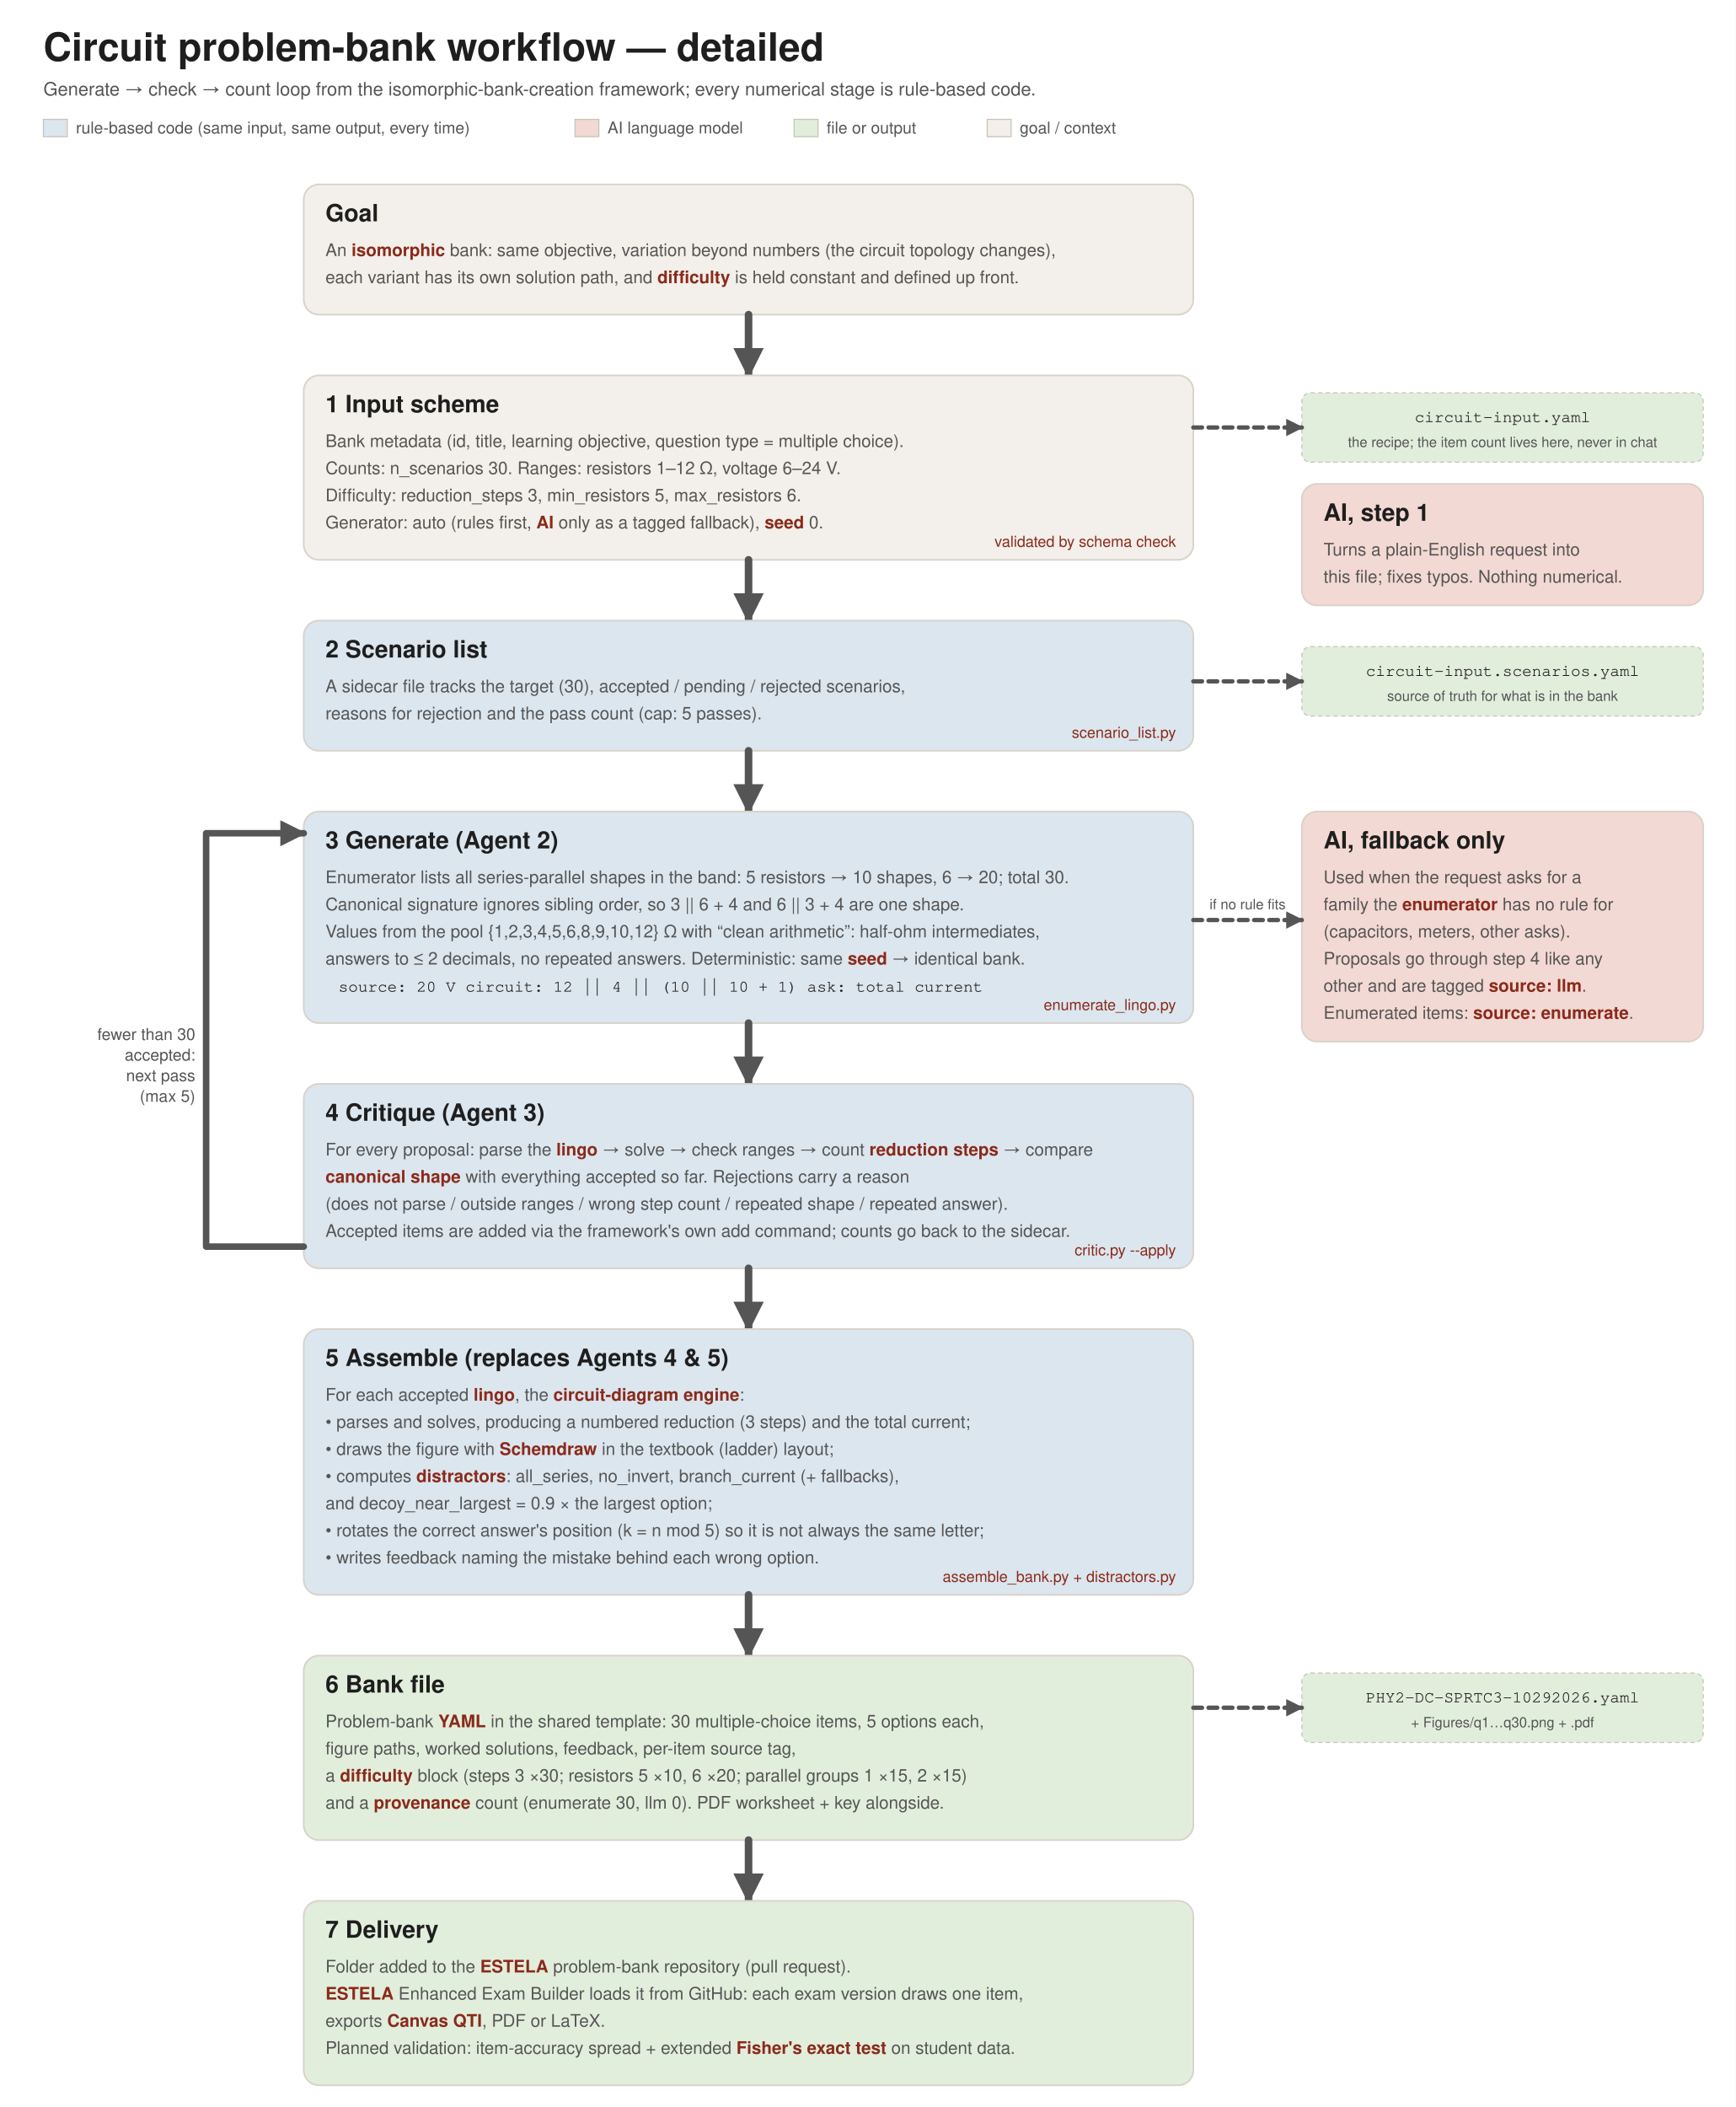
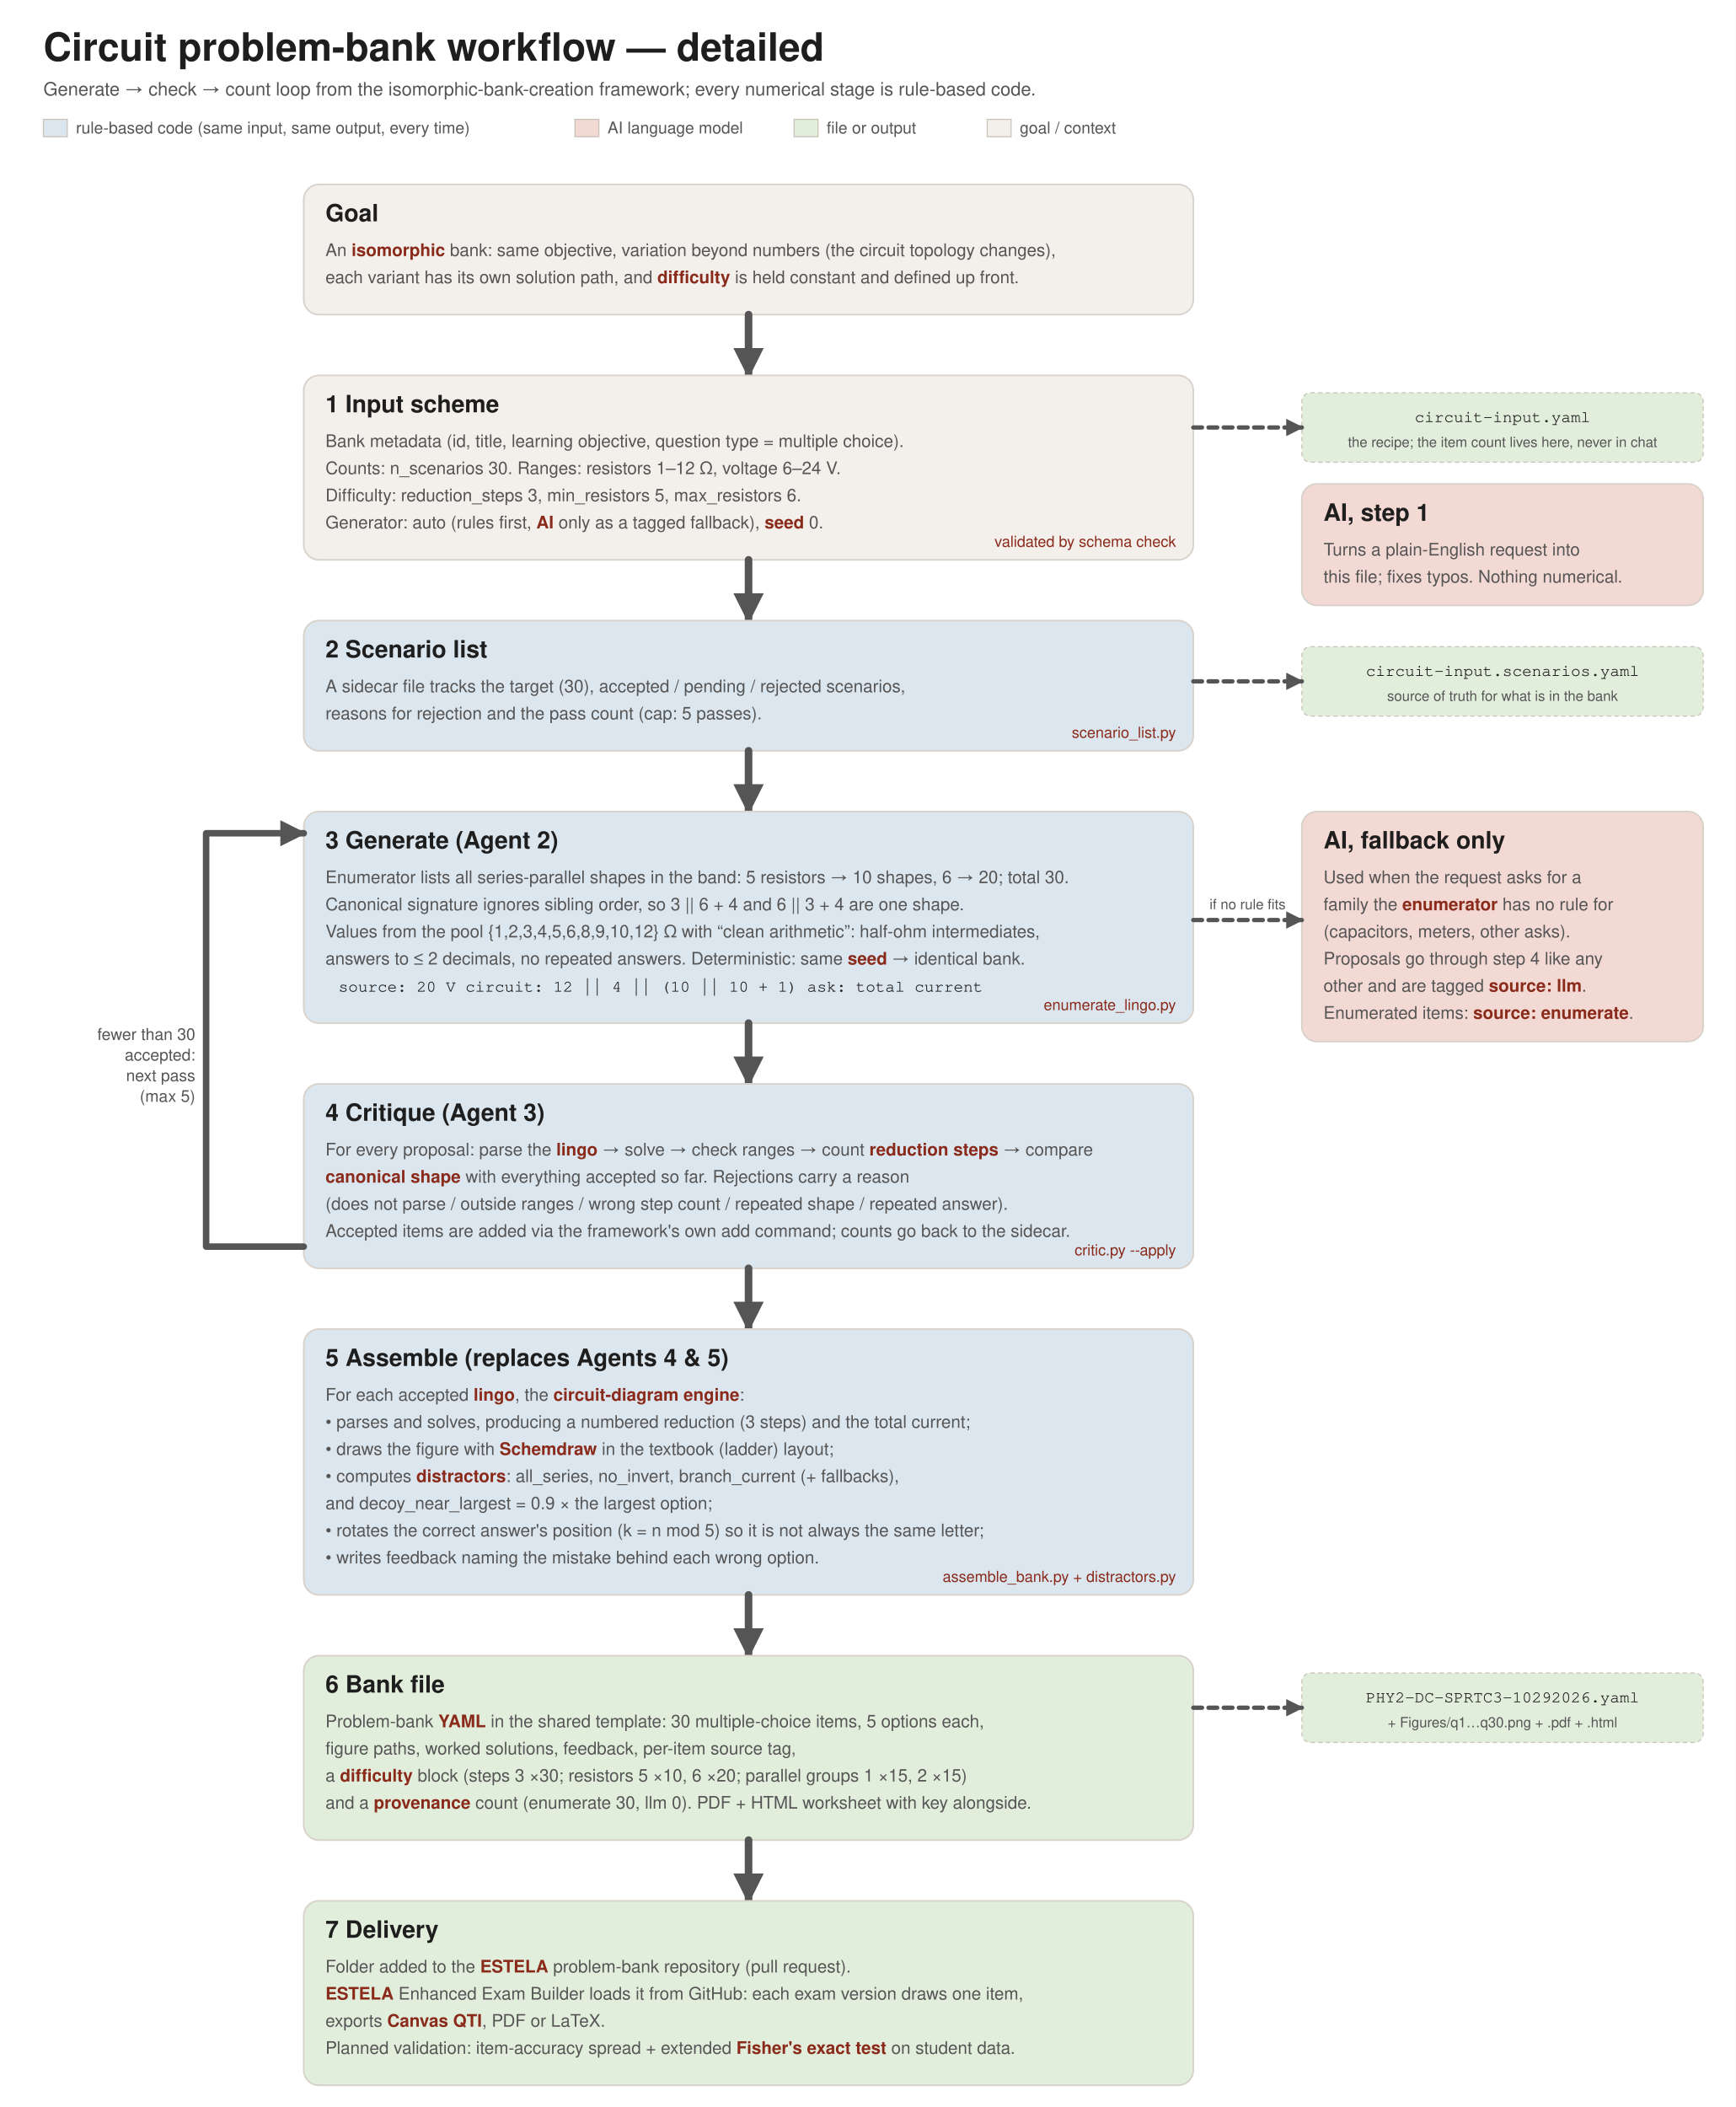
<svg xmlns="http://www.w3.org/2000/svg" width="800" height="971" viewBox="0 0 1600 1942" font-family="Helvetica, Arial, sans-serif">
  <rect width="1600" height="1942" fill="#FFFFFF" />
  <defs>
    <marker id="a" viewBox="0 0 10 10" refX="9" refY="5" markerWidth="4" markerHeight="4" orient="auto-start-reverse">
      <path d="M0,0 L10,5 L0,10 z" fill="#555555" />
    </marker>
    <filter id="shadow" x="-5%" y="-5%" width="110%" height="120%">
      <feDropShadow dx="0" dy="6" stdDeviation="8" flood-color="#000" flood-opacity="0.55" />
    </filter>
-     <linearGradient id="sheen" x1="0" y1="0" x2="0" y2="1">
-       <stop offset="0" stop-color="#FFFFFF" stop-opacity="0.22" />
-       <stop offset="1" stop-color="#FFFFFF" stop-opacity="0" />
-     </linearGradient>
  </defs>
  <text x="40" y="56" font-size="36" fill="#1E1E1E" text-anchor="start" font-weight="bold" font-family="Helvetica, Arial, sans-serif">Circuit problem-bank workflow — detailed</text>
  <text x="40" y="88" font-size="17" fill="#555555" text-anchor="start" font-weight="normal" font-family="Helvetica, Arial, sans-serif">Generate → check → count loop from the isomorphic-bank-creation framework; every numerical stage is rule-based code.</text>
  <rect x="40" y="110" width="22" height="16" fill="#DCE6EE" stroke="#C9C2B8" />
  <text x="70" y="123" font-size="15" fill="#555555" text-anchor="start" font-weight="normal" font-family="Helvetica, Arial, sans-serif">rule-based code (same input, same output, every time)</text>
  <rect x="530.0" y="110" width="22" height="16" fill="#F3D9D3" stroke="#C9C2B8" />
  <text x="560.0" y="123" font-size="15" fill="#555555" text-anchor="start" font-weight="normal" font-family="Helvetica, Arial, sans-serif">AI language model</text>
  <rect x="732.0" y="110" width="22" height="16" fill="#E2EEDC" stroke="#C9C2B8" />
  <text x="762.0" y="123" font-size="15" fill="#555555" text-anchor="start" font-weight="normal" font-family="Helvetica, Arial, sans-serif">file or output</text>
  <rect x="910.0" y="110" width="22" height="16" fill="#F3EFEA" stroke="#C9C2B8" />
  <text x="940.0" y="123" font-size="15" fill="#555555" text-anchor="start" font-weight="normal" font-family="Helvetica, Arial, sans-serif">goal / context</text>
  <rect x="280" y="170" width="820" height="120" rx="14" fill="#F3EFEA" stroke="#D8D2CA" stroke-width="1.5" />
  <text x="300" y="204" font-size="22" fill="#1E1E1E" text-anchor="start" font-weight="bold" font-family="Helvetica, Arial, sans-serif">Goal</text>
  <text x="300" y="236" font-size="16" fill="#555555" text-anchor="start" font-weight="normal" font-family="Helvetica, Arial, sans-serif">An <tspan fill="#8A2A1B" font-weight="bold">isomorphic</tspan> bank: same objective, variation beyond numbers (the circuit topology changes),</text>
  <text x="300" y="261" font-size="16" fill="#555555" text-anchor="start" font-weight="normal" font-family="Helvetica, Arial, sans-serif">each variant has its own solution path, and <tspan fill="#8A2A1B" font-weight="bold">difficulty</tspan> is held constant and defined up front.</text>
  <path d="M690.0,290 L690.0,346" stroke="#555555" stroke-width="7" stroke-linecap="round" fill="none" marker-end="url(#a)" />
  <rect x="280" y="346" width="820" height="170" rx="14" fill="#F3EFEA" stroke="#D8D2CA" stroke-width="1.5" />
  <text x="300" y="380" font-size="22" fill="#1E1E1E" text-anchor="start" font-weight="bold" font-family="Helvetica, Arial, sans-serif">1  Input scheme</text>
  <text x="300" y="412" font-size="16" fill="#555555" text-anchor="start" font-weight="normal" font-family="Helvetica, Arial, sans-serif">Bank metadata (id, title, learning objective, question type = multiple choice).</text>
  <text x="300" y="437" font-size="16" fill="#555555" text-anchor="start" font-weight="normal" font-family="Helvetica, Arial, sans-serif">Counts: n_scenarios 30.   Ranges: resistors 1–12 Ω, voltage 6–24 V.</text>
  <text x="300" y="462" font-size="16" fill="#555555" text-anchor="start" font-weight="normal" font-family="Helvetica, Arial, sans-serif">Difficulty: reduction_steps 3, min_resistors 5, max_resistors 6.</text>
  <text x="300" y="487" font-size="16" fill="#555555" text-anchor="start" font-weight="normal" font-family="Helvetica, Arial, sans-serif">Generator: auto (rules first, <tspan fill="#8A2A1B" font-weight="bold">AI</tspan> only as a tagged fallback), <tspan fill="#8A2A1B" font-weight="bold">seed</tspan> 0.</text>
  <text x="1084" y="504" font-size="14" fill="#8A2A1B" text-anchor="end" font-weight="normal" font-family="Helvetica, Arial, sans-serif">validated by schema check</text>
  <rect x="1200" y="362" width="370" height="64" rx="8" fill="#E2EEDC" stroke="#C9C2B8" stroke-dasharray="4,3" />
  <text x="1385.0" y="389" font-size="15" fill="#1E1E1E" text-anchor="middle" font-weight="normal" font-family="Menlo, Courier, monospace">circuit-input.yaml</text>
  <text x="1385.0" y="412" font-size="13" fill="#555555" text-anchor="middle" font-weight="normal" font-family="Helvetica, Arial, sans-serif">the recipe; the item count lives here, never in chat</text>
  <path d="M1100,394 L1200,394" stroke="#555555" stroke-width="4" stroke-linecap="round" fill="none" marker-end="url(#a)" stroke-dasharray="8,6" />
  <rect x="1200" y="446" width="370" height="112" rx="14" fill="#F3D9D3" stroke="#D8D2CA" stroke-width="1.5" />
  <text x="1220" y="480" font-size="22" fill="#1E1E1E" text-anchor="start" font-weight="bold" font-family="Helvetica, Arial, sans-serif">AI, step 1</text>
  <text x="1220" y="512" font-size="16" fill="#555555" text-anchor="start" font-weight="normal" font-family="Helvetica, Arial, sans-serif">Turns a plain-English request into</text>
  <text x="1220" y="537" font-size="16" fill="#555555" text-anchor="start" font-weight="normal" font-family="Helvetica, Arial, sans-serif">this file; fixes typos. Nothing numerical.</text>
  <path d="M690.0,516 L690.0,572" stroke="#555555" stroke-width="7" stroke-linecap="round" fill="none" marker-end="url(#a)" />
  <rect x="280" y="572" width="820" height="120" rx="14" fill="#DCE6EE" stroke="#D8D2CA" stroke-width="1.5" />
  <text x="300" y="606" font-size="22" fill="#1E1E1E" text-anchor="start" font-weight="bold" font-family="Helvetica, Arial, sans-serif">2  Scenario list</text>
  <text x="300" y="638" font-size="16" fill="#555555" text-anchor="start" font-weight="normal" font-family="Helvetica, Arial, sans-serif">A sidecar file tracks the target (30), accepted / pending / rejected scenarios,</text>
  <text x="300" y="663" font-size="16" fill="#555555" text-anchor="start" font-weight="normal" font-family="Helvetica, Arial, sans-serif">reasons for rejection and the pass count (cap: 5 passes).</text>
  <text x="1084" y="680" font-size="14" fill="#8A2A1B" text-anchor="end" font-weight="normal" font-family="Helvetica, Arial, sans-serif">scenario_list.py</text>
  <rect x="1200" y="596" width="370" height="64" rx="8" fill="#E2EEDC" stroke="#C9C2B8" stroke-dasharray="4,3" />
  <text x="1385.0" y="623" font-size="15" fill="#1E1E1E" text-anchor="middle" font-weight="normal" font-family="Menlo, Courier, monospace">circuit-input.scenarios.yaml</text>
  <text x="1385.0" y="646" font-size="13" fill="#555555" text-anchor="middle" font-weight="normal" font-family="Helvetica, Arial, sans-serif">source of truth for what is in the bank</text>
  <path d="M1100,628 L1200,628" stroke="#555555" stroke-width="4" stroke-linecap="round" fill="none" marker-end="url(#a)" stroke-dasharray="8,6" />
  <path d="M690.0,692 L690.0,748" stroke="#555555" stroke-width="7" stroke-linecap="round" fill="none" marker-end="url(#a)" />
  <rect x="280" y="748" width="820" height="195" rx="14" fill="#DCE6EE" stroke="#D8D2CA" stroke-width="1.5" />
  <text x="300" y="782" font-size="22" fill="#1E1E1E" text-anchor="start" font-weight="bold" font-family="Helvetica, Arial, sans-serif">3  Generate  (Agent 2)</text>
  <text x="300" y="814" font-size="16" fill="#555555" text-anchor="start" font-weight="normal" font-family="Helvetica, Arial, sans-serif">Enumerator lists all series-parallel shapes in the band: 5 resistors → 10 shapes, 6 → 20; total 30.</text>
  <text x="300" y="839" font-size="16" fill="#555555" text-anchor="start" font-weight="normal" font-family="Helvetica, Arial, sans-serif">Canonical signature ignores sibling order, so 3 || 6 + 4 and 6 || 3 + 4 are one shape.</text>
  <text x="300" y="864" font-size="16" fill="#555555" text-anchor="start" font-weight="normal" font-family="Helvetica, Arial, sans-serif">Values from the pool {1,2,3,4,5,6,8,9,10,12} Ω with “clean arithmetic”: half-ohm intermediates,</text>
  <text x="300" y="889" font-size="16" fill="#555555" text-anchor="start" font-weight="normal" font-family="Helvetica, Arial, sans-serif">answers to ≤ 2 decimals, no repeated answers.  Deterministic: same <tspan fill="#8A2A1B" font-weight="bold">seed</tspan> → identical bank.</text>
  <text x="312" y="914" font-size="15" fill="#1E1E1E" text-anchor="start" font-weight="normal" font-family="Menlo, Courier, monospace">source: 20 V   circuit: 12 || 4 || (10 || 10 + 1)   ask: total current</text>
  <text x="1084" y="931" font-size="14" fill="#8A2A1B" text-anchor="end" font-weight="normal" font-family="Helvetica, Arial, sans-serif">enumerate_lingo.py</text>
  <rect x="1200" y="748" width="370" height="212" rx="14" fill="#F3D9D3" stroke="#D8D2CA" stroke-width="1.5" />
  <text x="1220" y="782" font-size="22" fill="#1E1E1E" text-anchor="start" font-weight="bold" font-family="Helvetica, Arial, sans-serif">AI, fallback only</text>
  <text x="1220" y="814" font-size="16" fill="#555555" text-anchor="start" font-weight="normal" font-family="Helvetica, Arial, sans-serif">Used when the request asks for a</text>
  <text x="1220" y="839" font-size="16" fill="#555555" text-anchor="start" font-weight="normal" font-family="Helvetica, Arial, sans-serif">family the <tspan fill="#8A2A1B" font-weight="bold">enumerator</tspan> has no rule for</text>
  <text x="1220" y="864" font-size="16" fill="#555555" text-anchor="start" font-weight="normal" font-family="Helvetica, Arial, sans-serif">(capacitors, meters, other asks).</text>
  <text x="1220" y="889" font-size="16" fill="#555555" text-anchor="start" font-weight="normal" font-family="Helvetica, Arial, sans-serif">Proposals go through step 4 like any</text>
  <text x="1220" y="914" font-size="16" fill="#555555" text-anchor="start" font-weight="normal" font-family="Helvetica, Arial, sans-serif">other and are tagged <tspan fill="#8A2A1B" font-weight="bold">source: llm</tspan>.</text>
  <text x="1220" y="939" font-size="16" fill="#555555" text-anchor="start" font-weight="normal" font-family="Helvetica, Arial, sans-serif">Enumerated items: <tspan fill="#8A2A1B" font-weight="bold">source: enumerate</tspan>.</text>
  <path d="M1100,848 L1200,848" stroke="#555555" stroke-width="4" stroke-linecap="round" fill="none" marker-end="url(#a)" stroke-dasharray="8,6" />
  <text x="1150.0" y="838" font-size="13" fill="#555555" text-anchor="middle" font-weight="normal" font-family="Helvetica, Arial, sans-serif">if no rule fits</text>
  <path d="M690.0,943 L690.0,999" stroke="#555555" stroke-width="7" stroke-linecap="round" fill="none" marker-end="url(#a)" />
  <rect x="280" y="999" width="820" height="170" rx="14" fill="#DCE6EE" stroke="#D8D2CA" stroke-width="1.5" />
  <text x="300" y="1033" font-size="22" fill="#1E1E1E" text-anchor="start" font-weight="bold" font-family="Helvetica, Arial, sans-serif">4  Critique  (Agent 3)</text>
  <text x="300" y="1065" font-size="16" fill="#555555" text-anchor="start" font-weight="normal" font-family="Helvetica, Arial, sans-serif">For every proposal: parse the <tspan fill="#8A2A1B" font-weight="bold">lingo</tspan> → solve → check ranges → count <tspan fill="#8A2A1B" font-weight="bold">reduction steps</tspan> → compare</text>
  <text x="300" y="1090" font-size="16" fill="#555555" text-anchor="start" font-weight="normal" font-family="Helvetica, Arial, sans-serif">
    <tspan fill="#8A2A1B" font-weight="bold">canonical shape</tspan> with everything accepted so far.  Rejections carry a reason</text>
  <text x="300" y="1115" font-size="16" fill="#555555" text-anchor="start" font-weight="normal" font-family="Helvetica, Arial, sans-serif">(does not parse / outside ranges / wrong step count / repeated shape / repeated answer).</text>
  <text x="300" y="1140" font-size="16" fill="#555555" text-anchor="start" font-weight="normal" font-family="Helvetica, Arial, sans-serif">Accepted items are added via the framework's own add command; counts go back to the sidecar.</text>
  <text x="1084" y="1157" font-size="14" fill="#8A2A1B" text-anchor="end" font-weight="normal" font-family="Helvetica, Arial, sans-serif">critic.py --apply</text>
  <path d="M280,1149 L190,1149 L190,768 L280,768" stroke="#555555" stroke-width="6" stroke-linecap="round" stroke-linejoin="round" fill="none" marker-end="url(#a)" />
  <text x="180" y="958.5" font-size="15" fill="#555555" text-anchor="end" font-weight="normal" font-family="Helvetica, Arial, sans-serif">fewer than 30</text>
  <text x="180" y="977.5" font-size="15" fill="#555555" text-anchor="end" font-weight="normal" font-family="Helvetica, Arial, sans-serif">accepted:</text>
  <text x="180" y="996.5" font-size="15" fill="#555555" text-anchor="end" font-weight="normal" font-family="Helvetica, Arial, sans-serif">next pass</text>
  <text x="180" y="1015.5" font-size="15" fill="#555555" text-anchor="end" font-weight="normal" font-family="Helvetica, Arial, sans-serif">(max 5)</text>
  <path d="M690.0,1169 L690.0,1225" stroke="#555555" stroke-width="7" stroke-linecap="round" fill="none" marker-end="url(#a)" />
  <rect x="280" y="1225" width="820" height="245" rx="14" fill="#DCE6EE" stroke="#D8D2CA" stroke-width="1.5" />
  <text x="300" y="1259" font-size="22" fill="#1E1E1E" text-anchor="start" font-weight="bold" font-family="Helvetica, Arial, sans-serif">5  Assemble  (replaces Agents 4 &amp; 5)</text>
  <text x="300" y="1291" font-size="16" fill="#555555" text-anchor="start" font-weight="normal" font-family="Helvetica, Arial, sans-serif">For each accepted <tspan fill="#8A2A1B" font-weight="bold">lingo</tspan>, the <tspan fill="#8A2A1B" font-weight="bold">circuit-diagram engine</tspan>:</text>
  <text x="300" y="1316" font-size="16" fill="#555555" text-anchor="start" font-weight="normal" font-family="Helvetica, Arial, sans-serif">   • parses and solves, producing a numbered reduction (3 steps) and the total current;</text>
  <text x="300" y="1341" font-size="16" fill="#555555" text-anchor="start" font-weight="normal" font-family="Helvetica, Arial, sans-serif">   • draws the figure with <tspan fill="#8A2A1B" font-weight="bold">Schemdraw</tspan> in the textbook (ladder) layout;</text>
  <text x="300" y="1366" font-size="16" fill="#555555" text-anchor="start" font-weight="normal" font-family="Helvetica, Arial, sans-serif">   • computes <tspan fill="#8A2A1B" font-weight="bold">distractors</tspan>: all_series, no_invert, branch_current (+ fallbacks),</text>
  <text x="300" y="1391" font-size="16" fill="#555555" text-anchor="start" font-weight="normal" font-family="Helvetica, Arial, sans-serif">     and decoy_near_largest = 0.9 × the largest option;</text>
  <text x="300" y="1416" font-size="16" fill="#555555" text-anchor="start" font-weight="normal" font-family="Helvetica, Arial, sans-serif">   • rotates the correct answer's position (k = n mod 5) so it is not always the same letter;</text>
  <text x="300" y="1441" font-size="16" fill="#555555" text-anchor="start" font-weight="normal" font-family="Helvetica, Arial, sans-serif">   • writes feedback naming the mistake behind each wrong option.</text>
  <text x="1084" y="1458" font-size="14" fill="#8A2A1B" text-anchor="end" font-weight="normal" font-family="Helvetica, Arial, sans-serif">assemble_bank.py + distractors.py</text>
  <path d="M690.0,1470 L690.0,1526" stroke="#555555" stroke-width="7" stroke-linecap="round" fill="none" marker-end="url(#a)" />
  <rect x="280" y="1526" width="820" height="170" rx="14" fill="#E2EEDC" stroke="#D8D2CA" stroke-width="1.5" />
  <text x="300" y="1560" font-size="22" fill="#1E1E1E" text-anchor="start" font-weight="bold" font-family="Helvetica, Arial, sans-serif">6  Bank file</text>
  <text x="300" y="1592" font-size="16" fill="#555555" text-anchor="start" font-weight="normal" font-family="Helvetica, Arial, sans-serif">Problem-bank <tspan fill="#8A2A1B" font-weight="bold">YAML</tspan> in the shared template: 30 multiple-choice items, 5 options each,</text>
  <text x="300" y="1617" font-size="16" fill="#555555" text-anchor="start" font-weight="normal" font-family="Helvetica, Arial, sans-serif">figure paths, worked solutions, feedback, per-item source tag,</text>
  <text x="300" y="1642" font-size="16" fill="#555555" text-anchor="start" font-weight="normal" font-family="Helvetica, Arial, sans-serif">a <tspan fill="#8A2A1B" font-weight="bold">difficulty</tspan> block (steps 3 ×30; resistors 5 ×10, 6 ×20; parallel groups 1 ×15, 2 ×15)</text>
-   <text x="300" y="1667" font-size="16" fill="#555555" text-anchor="start" font-weight="normal" font-family="Helvetica, Arial, sans-serif">and a <tspan fill="#8A2A1B" font-weight="bold">provenance</tspan> count (enumerate 30, llm 0).   PDF worksheet + key alongside.</text>
+   <text x="300" y="1667" font-size="16" fill="#555555" text-anchor="start" font-weight="normal" font-family="Helvetica, Arial, sans-serif">and a <tspan fill="#8A2A1B" font-weight="bold">provenance</tspan> count (enumerate 30, llm 0).   PDF + HTML worksheet with key alongside.</text>
  <rect x="1200" y="1542" width="370" height="64" rx="8" fill="#E2EEDC" stroke="#C9C2B8" stroke-dasharray="4,3" />
  <text x="1385.0" y="1569" font-size="15" fill="#1E1E1E" text-anchor="middle" font-weight="normal" font-family="Menlo, Courier, monospace">PHY2-DC-SPRTC3-10292026.yaml</text>
-   <text x="1385.0" y="1592" font-size="13" fill="#555555" text-anchor="middle" font-weight="normal" font-family="Helvetica, Arial, sans-serif">+ Figures/q1…q30.png + .pdf</text>
+   <text x="1385.0" y="1592" font-size="13" fill="#555555" text-anchor="middle" font-weight="normal" font-family="Helvetica, Arial, sans-serif">+ Figures/q1…q30.png + .pdf + .html</text>
  <path d="M1100,1574 L1200,1574" stroke="#555555" stroke-width="4" stroke-linecap="round" fill="none" marker-end="url(#a)" stroke-dasharray="8,6" />
  <path d="M690.0,1696 L690.0,1752" stroke="#555555" stroke-width="7" stroke-linecap="round" fill="none" marker-end="url(#a)" />
  <rect x="280" y="1752" width="820" height="170" rx="14" fill="#E2EEDC" stroke="#D8D2CA" stroke-width="1.5" />
  <text x="300" y="1786" font-size="22" fill="#1E1E1E" text-anchor="start" font-weight="bold" font-family="Helvetica, Arial, sans-serif">7  Delivery</text>
  <text x="300" y="1818" font-size="16" fill="#555555" text-anchor="start" font-weight="normal" font-family="Helvetica, Arial, sans-serif">Folder added to the <tspan fill="#8A2A1B" font-weight="bold">ESTELA</tspan> problem-bank repository (pull request).</text>
  <text x="300" y="1843" font-size="16" fill="#555555" text-anchor="start" font-weight="normal" font-family="Helvetica, Arial, sans-serif">
    <tspan fill="#8A2A1B" font-weight="bold">ESTELA</tspan> Enhanced Exam Builder loads it from GitHub: each exam version draws one item,</text>
  <text x="300" y="1868" font-size="16" fill="#555555" text-anchor="start" font-weight="normal" font-family="Helvetica, Arial, sans-serif">exports <tspan fill="#8A2A1B" font-weight="bold">Canvas</tspan>
    <tspan fill="#8A2A1B" font-weight="bold">QTI</tspan>, PDF or LaTeX.</text>
  <text x="300" y="1893" font-size="16" fill="#555555" text-anchor="start" font-weight="normal" font-family="Helvetica, Arial, sans-serif">Planned validation: item-accuracy spread + extended <tspan fill="#8A2A1B" font-weight="bold">Fisher's exact test</tspan> on student data.</text>
</svg>
